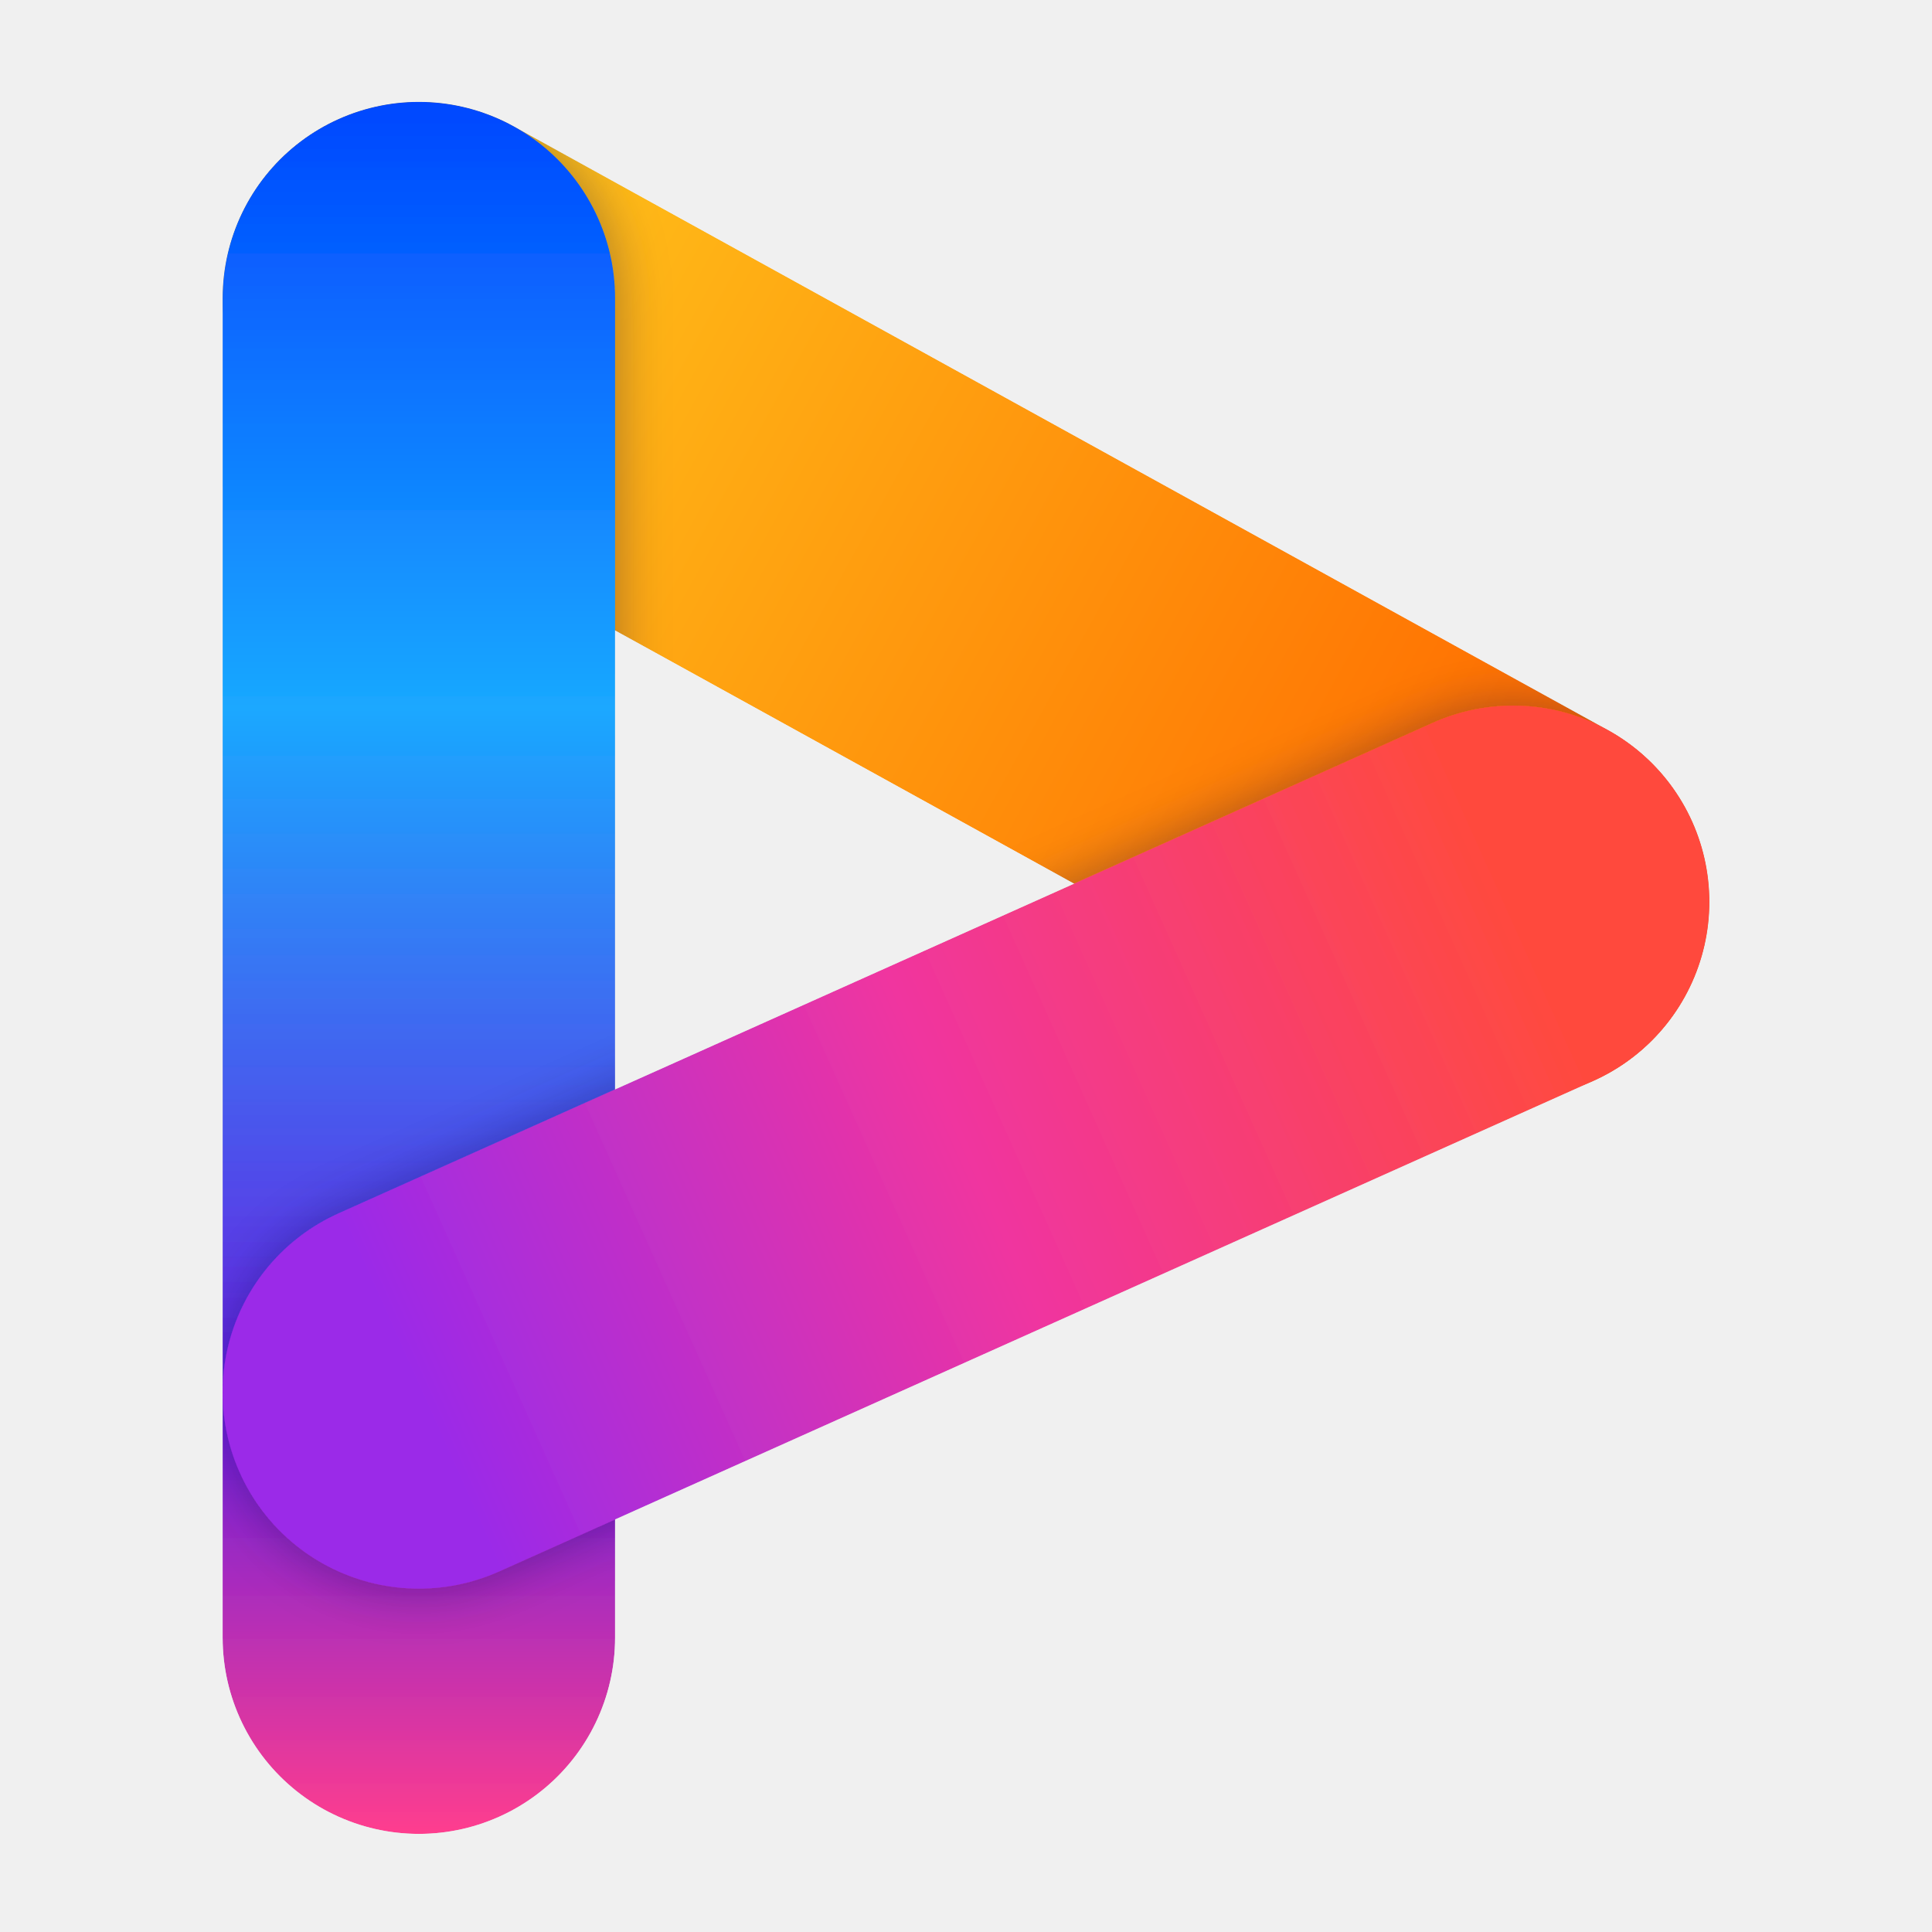
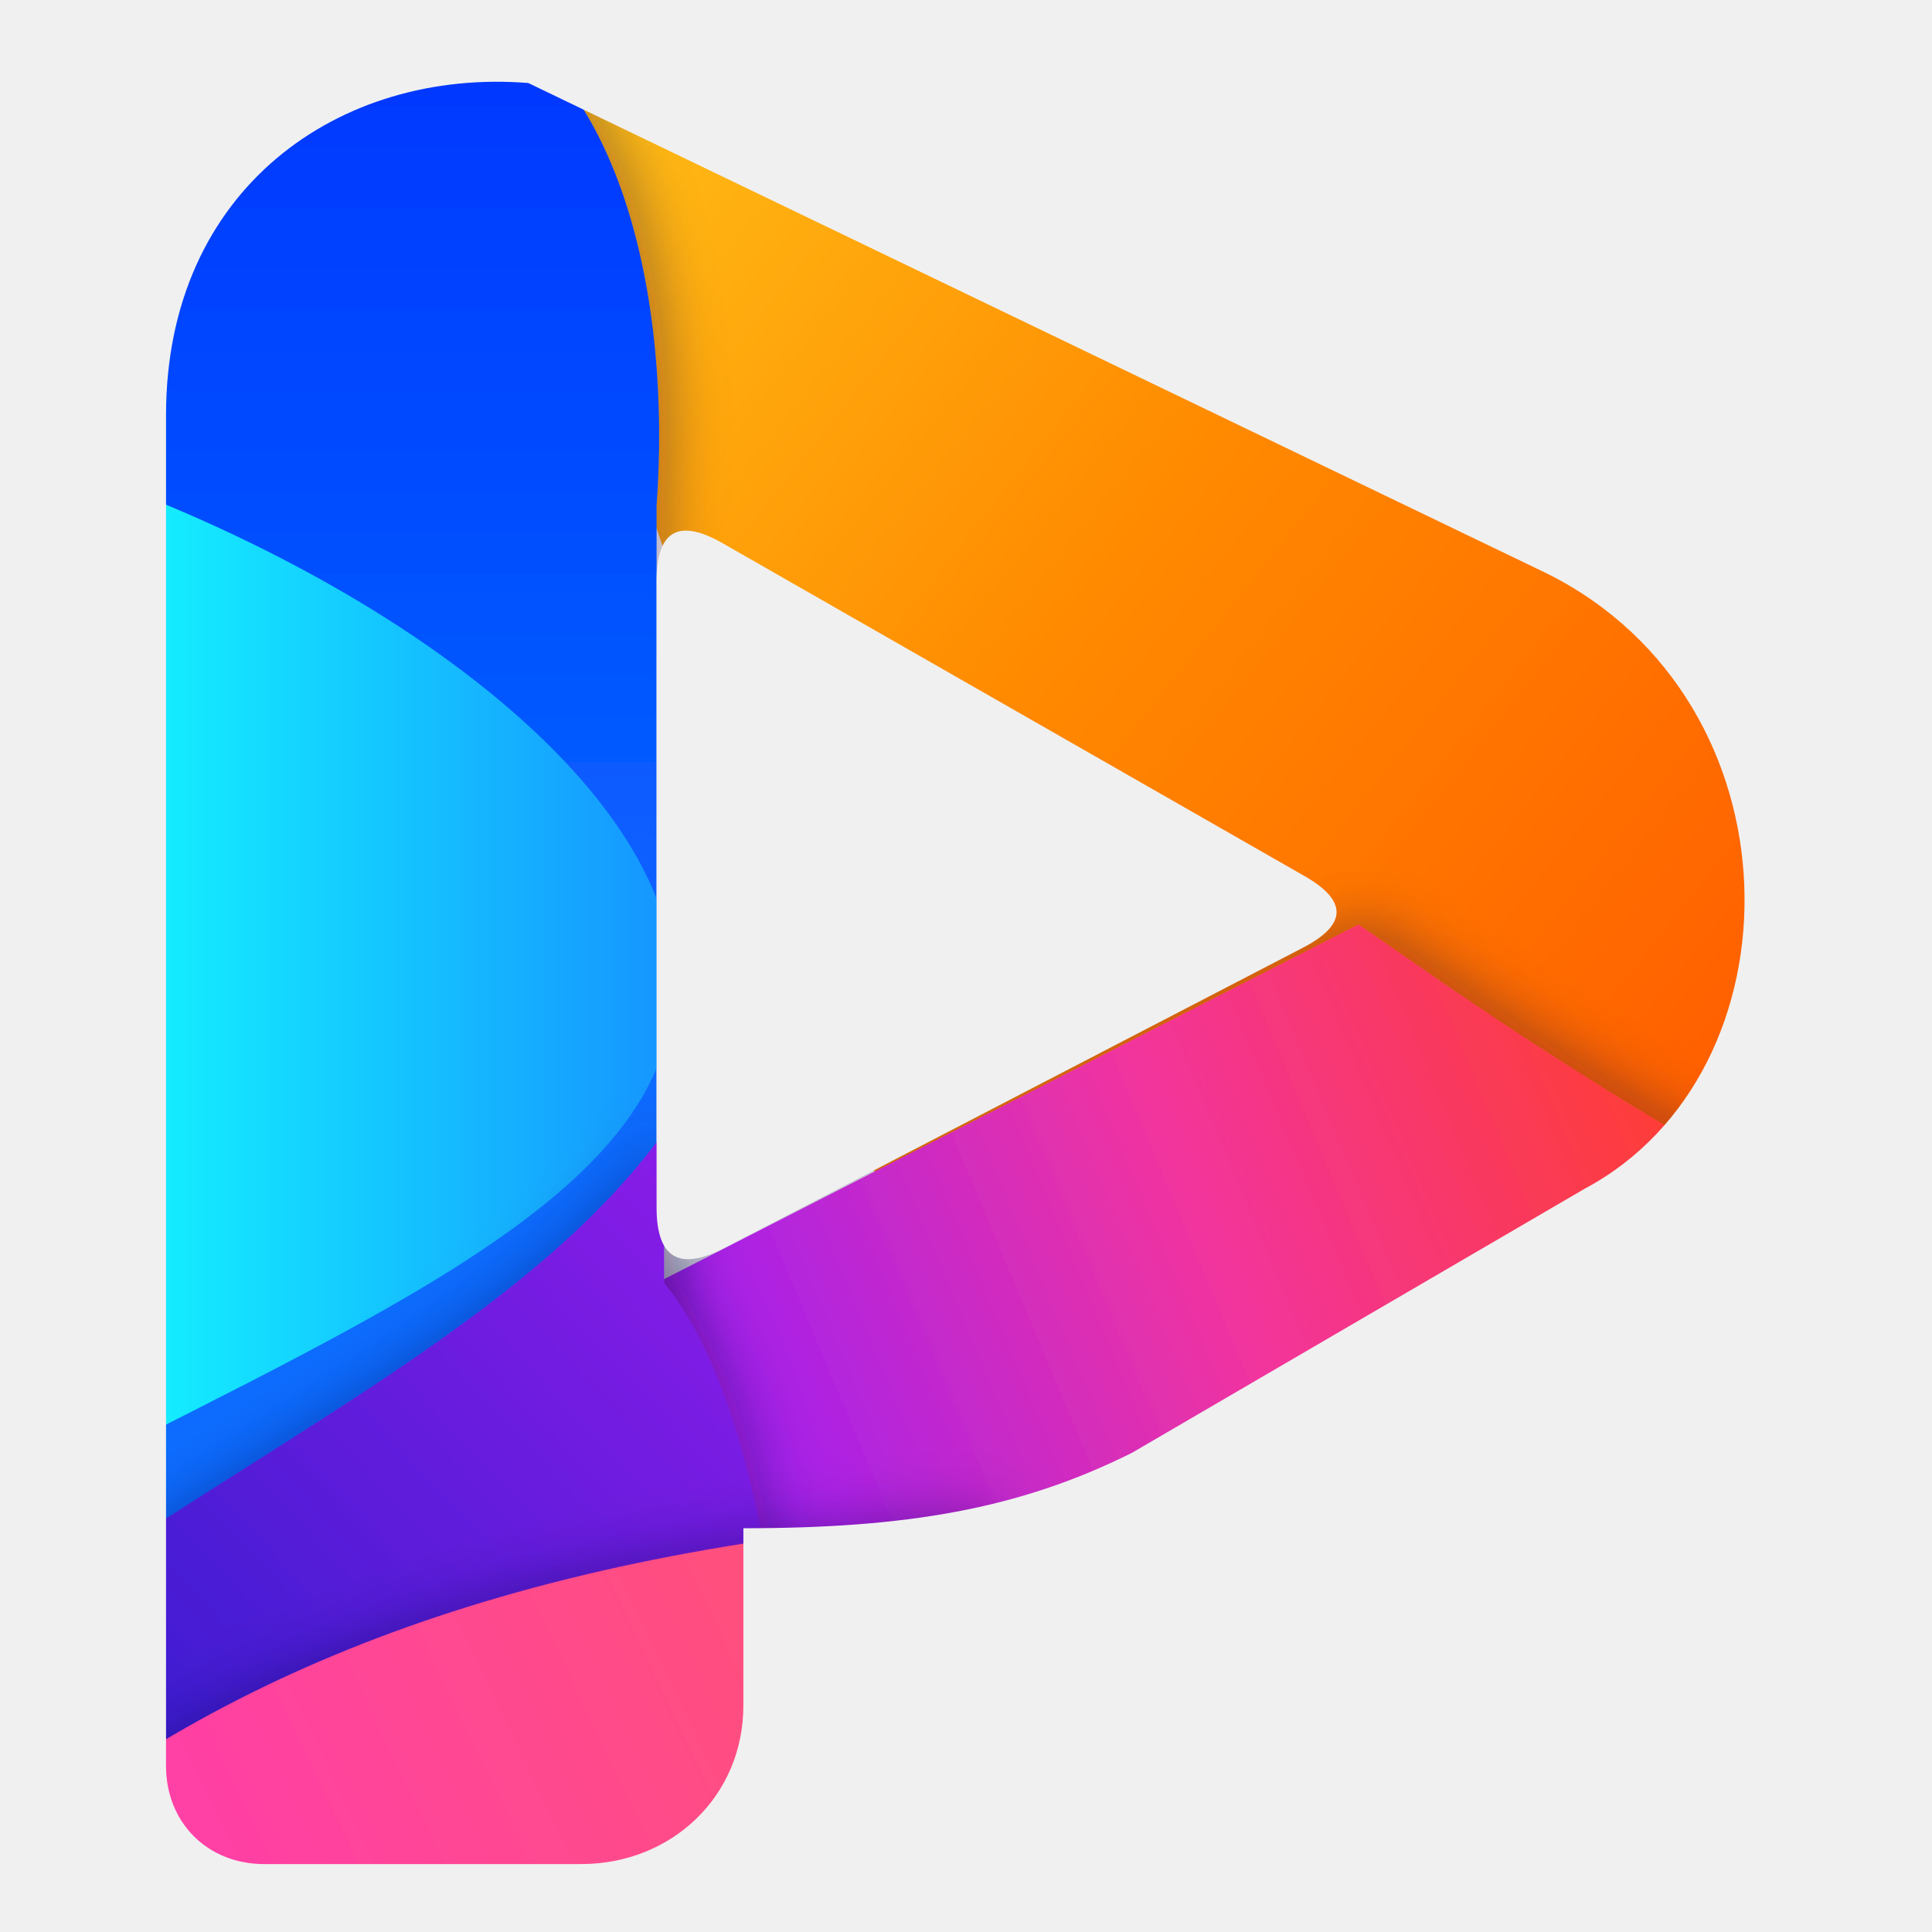
<svg xmlns="http://www.w3.org/2000/svg" viewBox="0 0 512 512" width="512" height="512" role="img" aria-label="ProCore Media">
  <defs>
-     <linearGradient id="istem" gradientUnits="userSpaceOnUse" x1="0" y1="27" x2="0" y2="486">
-       <stop offset="0" stop-color="#0047FF" />
-       <stop offset=".35" stop-color="#1AA8FF" />
-       <stop offset=".75" stop-color="#6A1FE0" />
-       <stop offset="1" stop-color="#FF3D8E" />
+     <linearGradient id="iorange" gradientUnits="userSpaceOnUse" x1="120" y1="20" x2="460" y2="290">
+       <stop offset="0.00" stop-color="#FFC61A" />
+       <stop offset="0.50" stop-color="#FF8A00" />
+       <stop offset="1.00" stop-color="#FF5E00" />
    </linearGradient>
-     <linearGradient id="itop" gradientUnits="userSpaceOnUse" x1="111" y1="79" x2="401" y2="239">
-       <stop offset="0" stop-color="#FFC21A" />
-       <stop offset="1" stop-color="#FF6A00" />
+     <linearGradient id="ired" gradientUnits="userSpaceOnUse" x1="450" y1="290" x2="200" y2="395">
+       <stop offset="0.00" stop-color="#FF3D2E" />
+       <stop offset="0.50" stop-color="#F2349E" />
+       <stop offset="1.00" stop-color="#A020F0" />
    </linearGradient>
-     <linearGradient id="ibot" gradientUnits="userSpaceOnUse" x1="401" y1="239" x2="111" y2="369">
-       <stop offset="0" stop-color="#FF4A3D" />
-       <stop offset=".5" stop-color="#F0359F" />
-       <stop offset="1" stop-color="#9B2BE8" />
+     <linearGradient id="iblue" gradientUnits="userSpaceOnUse" x1="0" y1="20" x2="0" y2="300">
+       <stop offset="0.00" stop-color="#0038FF" />
+       <stop offset="1.00" stop-color="#0A6CFF" />
+     </linearGradient>
+     <linearGradient id="icyan" gradientUnits="userSpaceOnUse" x1="44" y1="0" x2="185" y2="0">
+       <stop offset="0.00" stop-color="#14ECFF" />
+       <stop offset="1.00" stop-color="#1590FF" />
+     </linearGradient>
+     <linearGradient id="ipurple" gradientUnits="userSpaceOnUse" x1="40" y1="470" x2="200" y2="320">
+       <stop offset="0.00" stop-color="#3A1CD0" />
+       <stop offset="1.00" stop-color="#8B1FE8" />
+     </linearGradient>
+     <linearGradient id="ipink" gradientUnits="userSpaceOnUse" x1="44" y1="494" x2="220" y2="410">
+       <stop offset="0.00" stop-color="#FF3FA8" />
+       <stop offset="1.00" stop-color="#FF5277" />
    </linearGradient>
    <filter id="ifold" filterUnits="userSpaceOnUse" x="0" y="0" width="512" height="512">
-       <feDropShadow dx="0" dy="0" stdDeviation="7" flood-color="#1A0A4A" flood-opacity=".35" />
+       <feDropShadow dx="2" dy="-1" stdDeviation="8" flood-color="#1A0A4A" flood-opacity=".38" />
    </filter>
    <mask id="im" maskUnits="userSpaceOnUse" x="0" y="0" width="512" height="512">
-       <g stroke="#fff" stroke-width="104" stroke-linecap="round" stroke-linejoin="round" fill="none">
-         <path d="M111 79 L111 434" />
-         <path d="M111 79 L401 239" />
-         <path d="M401 239 L111 369" />
-       </g>
+       <path fill="#fff" fill-rule="evenodd" d="M44 110 C44 50 90 18 140 22 L410 152 C478 186 478 284 420 315 L300 385 C270 400 240 405 197 405 L197 452 C197 476 178 494 154 494 L70 494 C55 494 44 483 44 468 Z M174 154 Q174 134 191.4 143.9 L345.6 232.1 Q363 242 345.2 251.2 L191.8 330.8 Q174 340 174 320 Z" />
    </mask>
  </defs>
  <g mask="url(#im)">
-     <path d="M111 79 L401 239" stroke="url(#itop)" stroke-width="104" stroke-linecap="round" fill="none" />
-     <path d="M111 79 L111 434" stroke="url(#istem)" stroke-width="104" stroke-linecap="round" fill="none" filter="url(#ifold)" />
-     <path d="M401 239 L111 369" stroke="url(#ibot)" stroke-width="104" stroke-linecap="round" fill="none" filter="url(#ifold)" />
+     <path d="M0 0 L512 0 L512 512 L300 512 L174 140 Z" fill="url(#iorange)" />
+     <path d="M174 340 L360 245 C385 262 425 292 512 338 L512 512 L174 512 Z" fill="url(#ired)" filter="url(#ifold)" />
+     <path d="M0 0 L120 0 C165 15 178 80 174 134 L174 512 L0 512 Z" fill="url(#iblue)" filter="url(#ifold)" />
+     <path d="M0 118 C100 148 186 212 178 268 C172 320 92 352 0 400 Z" fill="url(#icyan)" />
+     <path d="M0 432 C70 382 140 350 176 300 L176 340 C200 370 208 430 215 512 L0 512 Z" fill="url(#ipurple)" filter="url(#ifold)" />
+     <path d="M0 492 C60 442 140 410 262 402 L262 512 L0 512 Z" fill="url(#ipink)" filter="url(#ifold)" />
  </g>
</svg>
